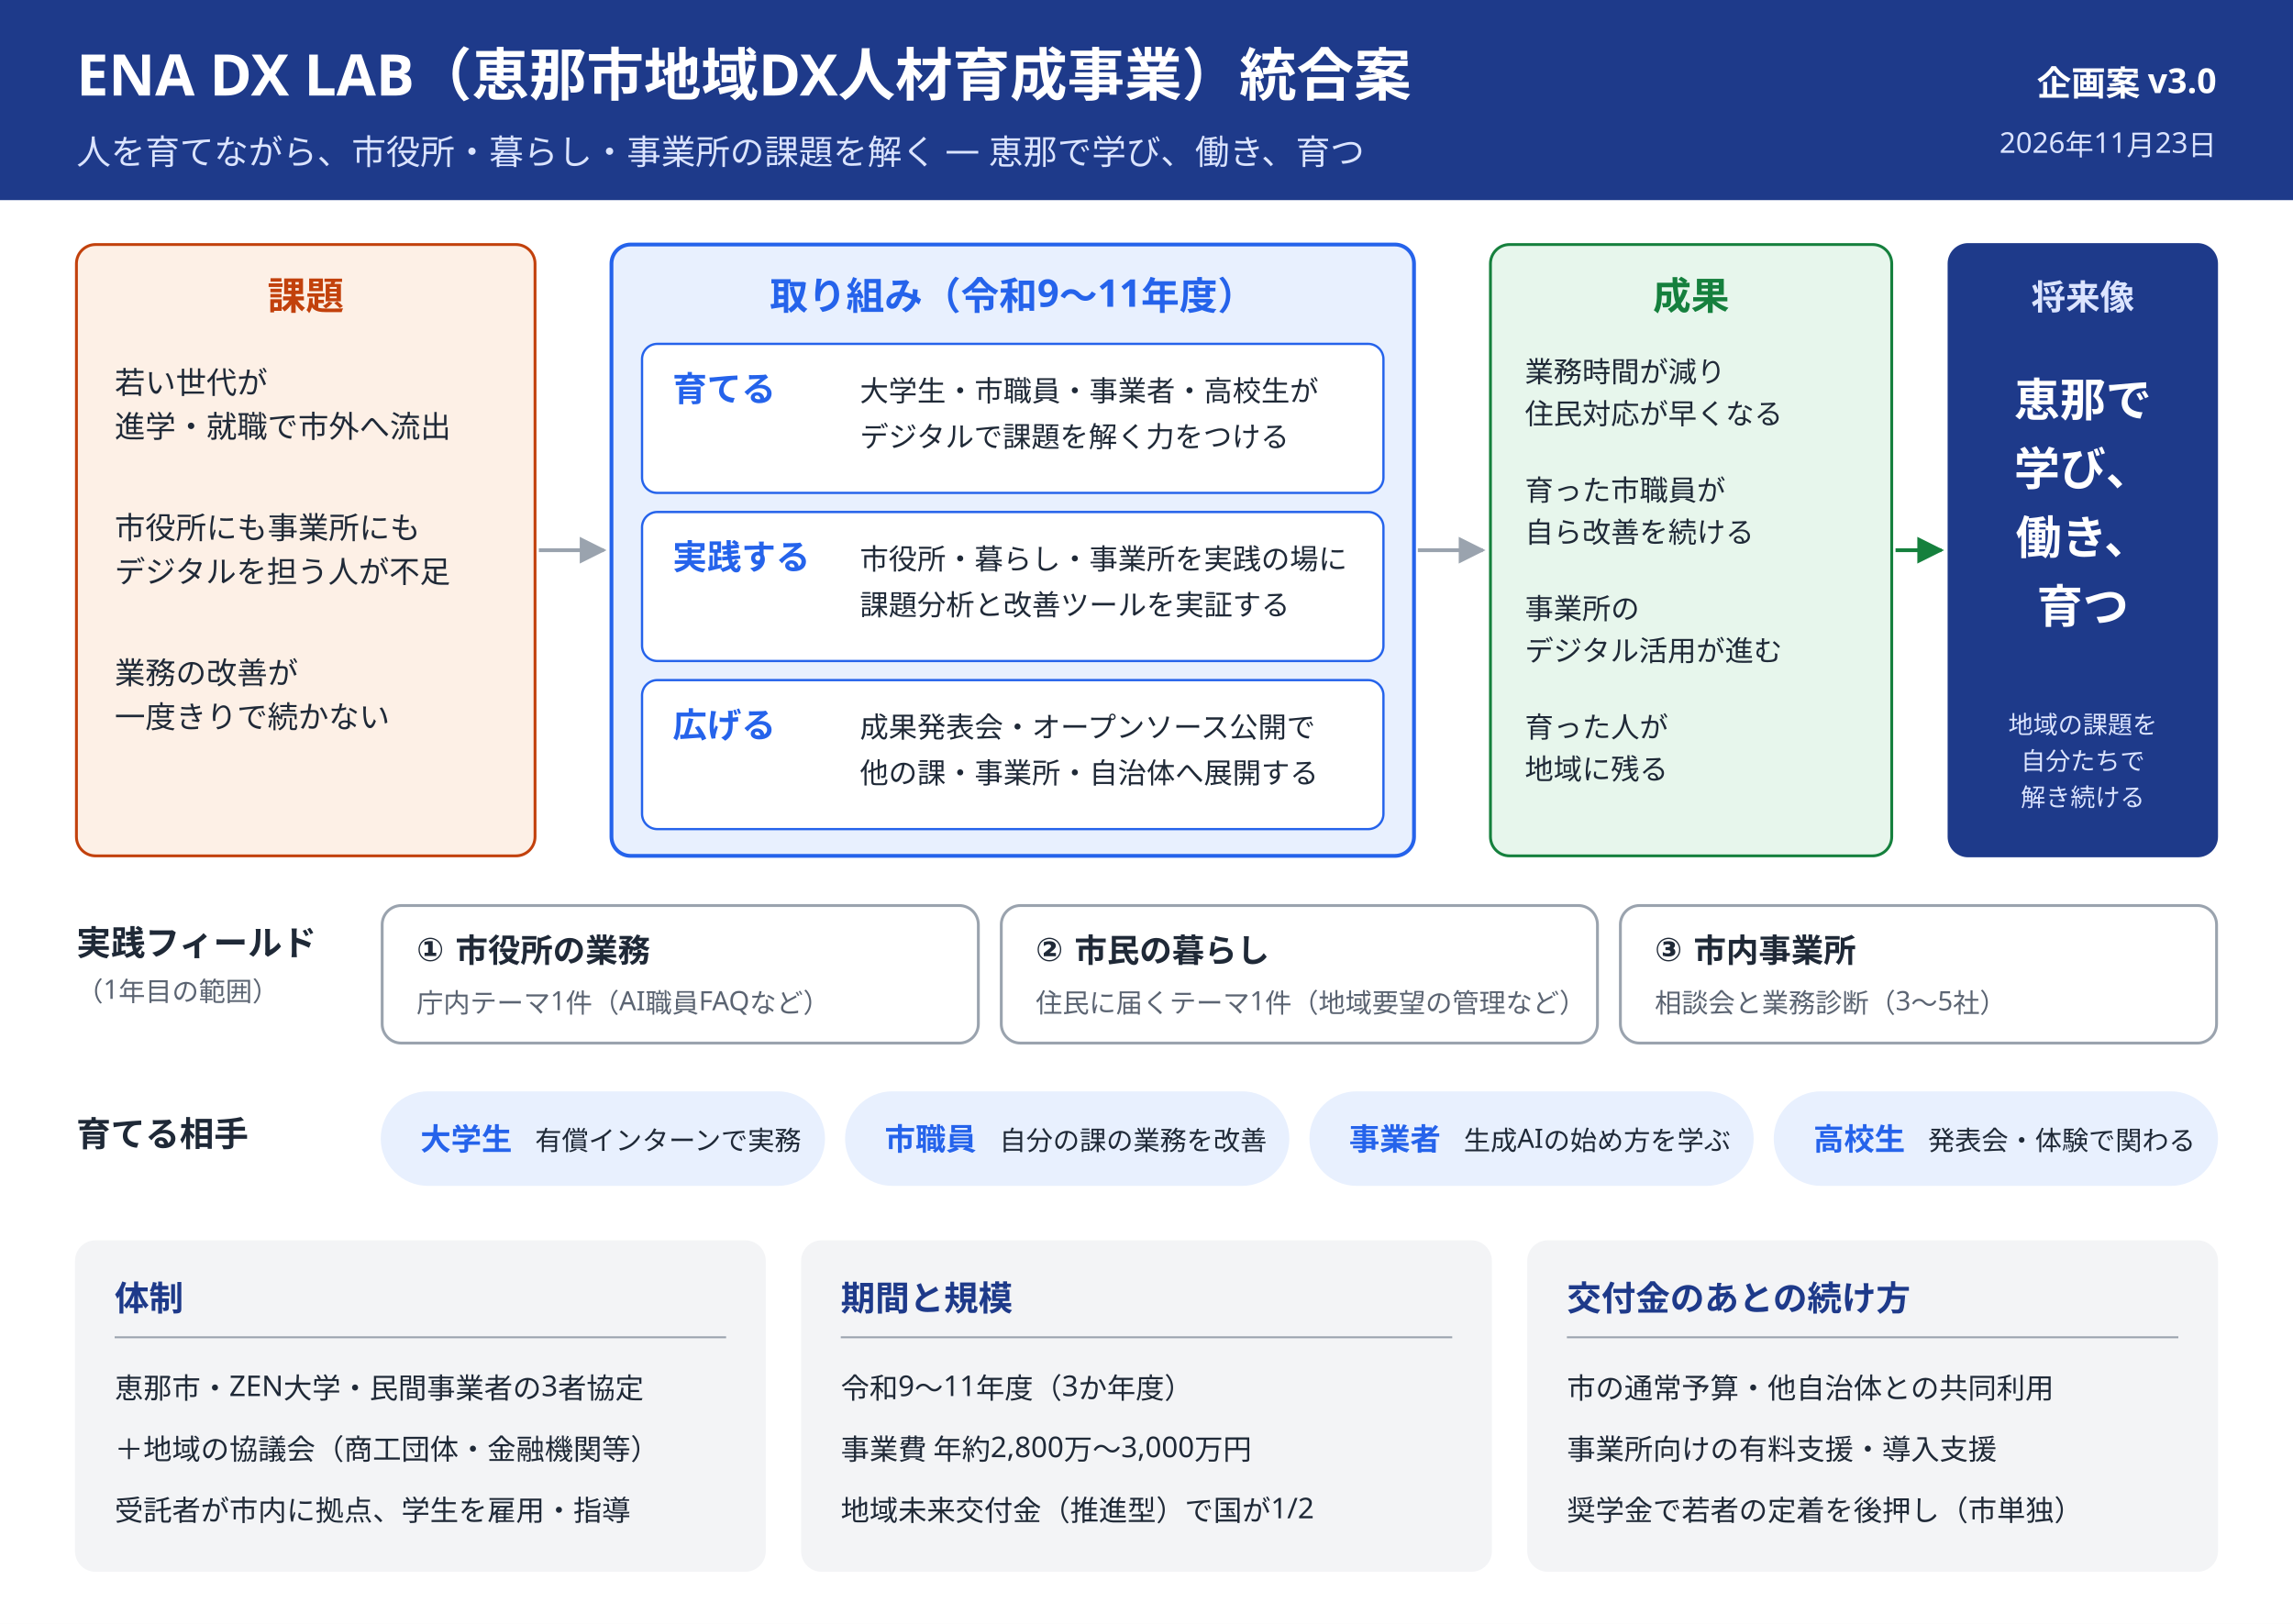
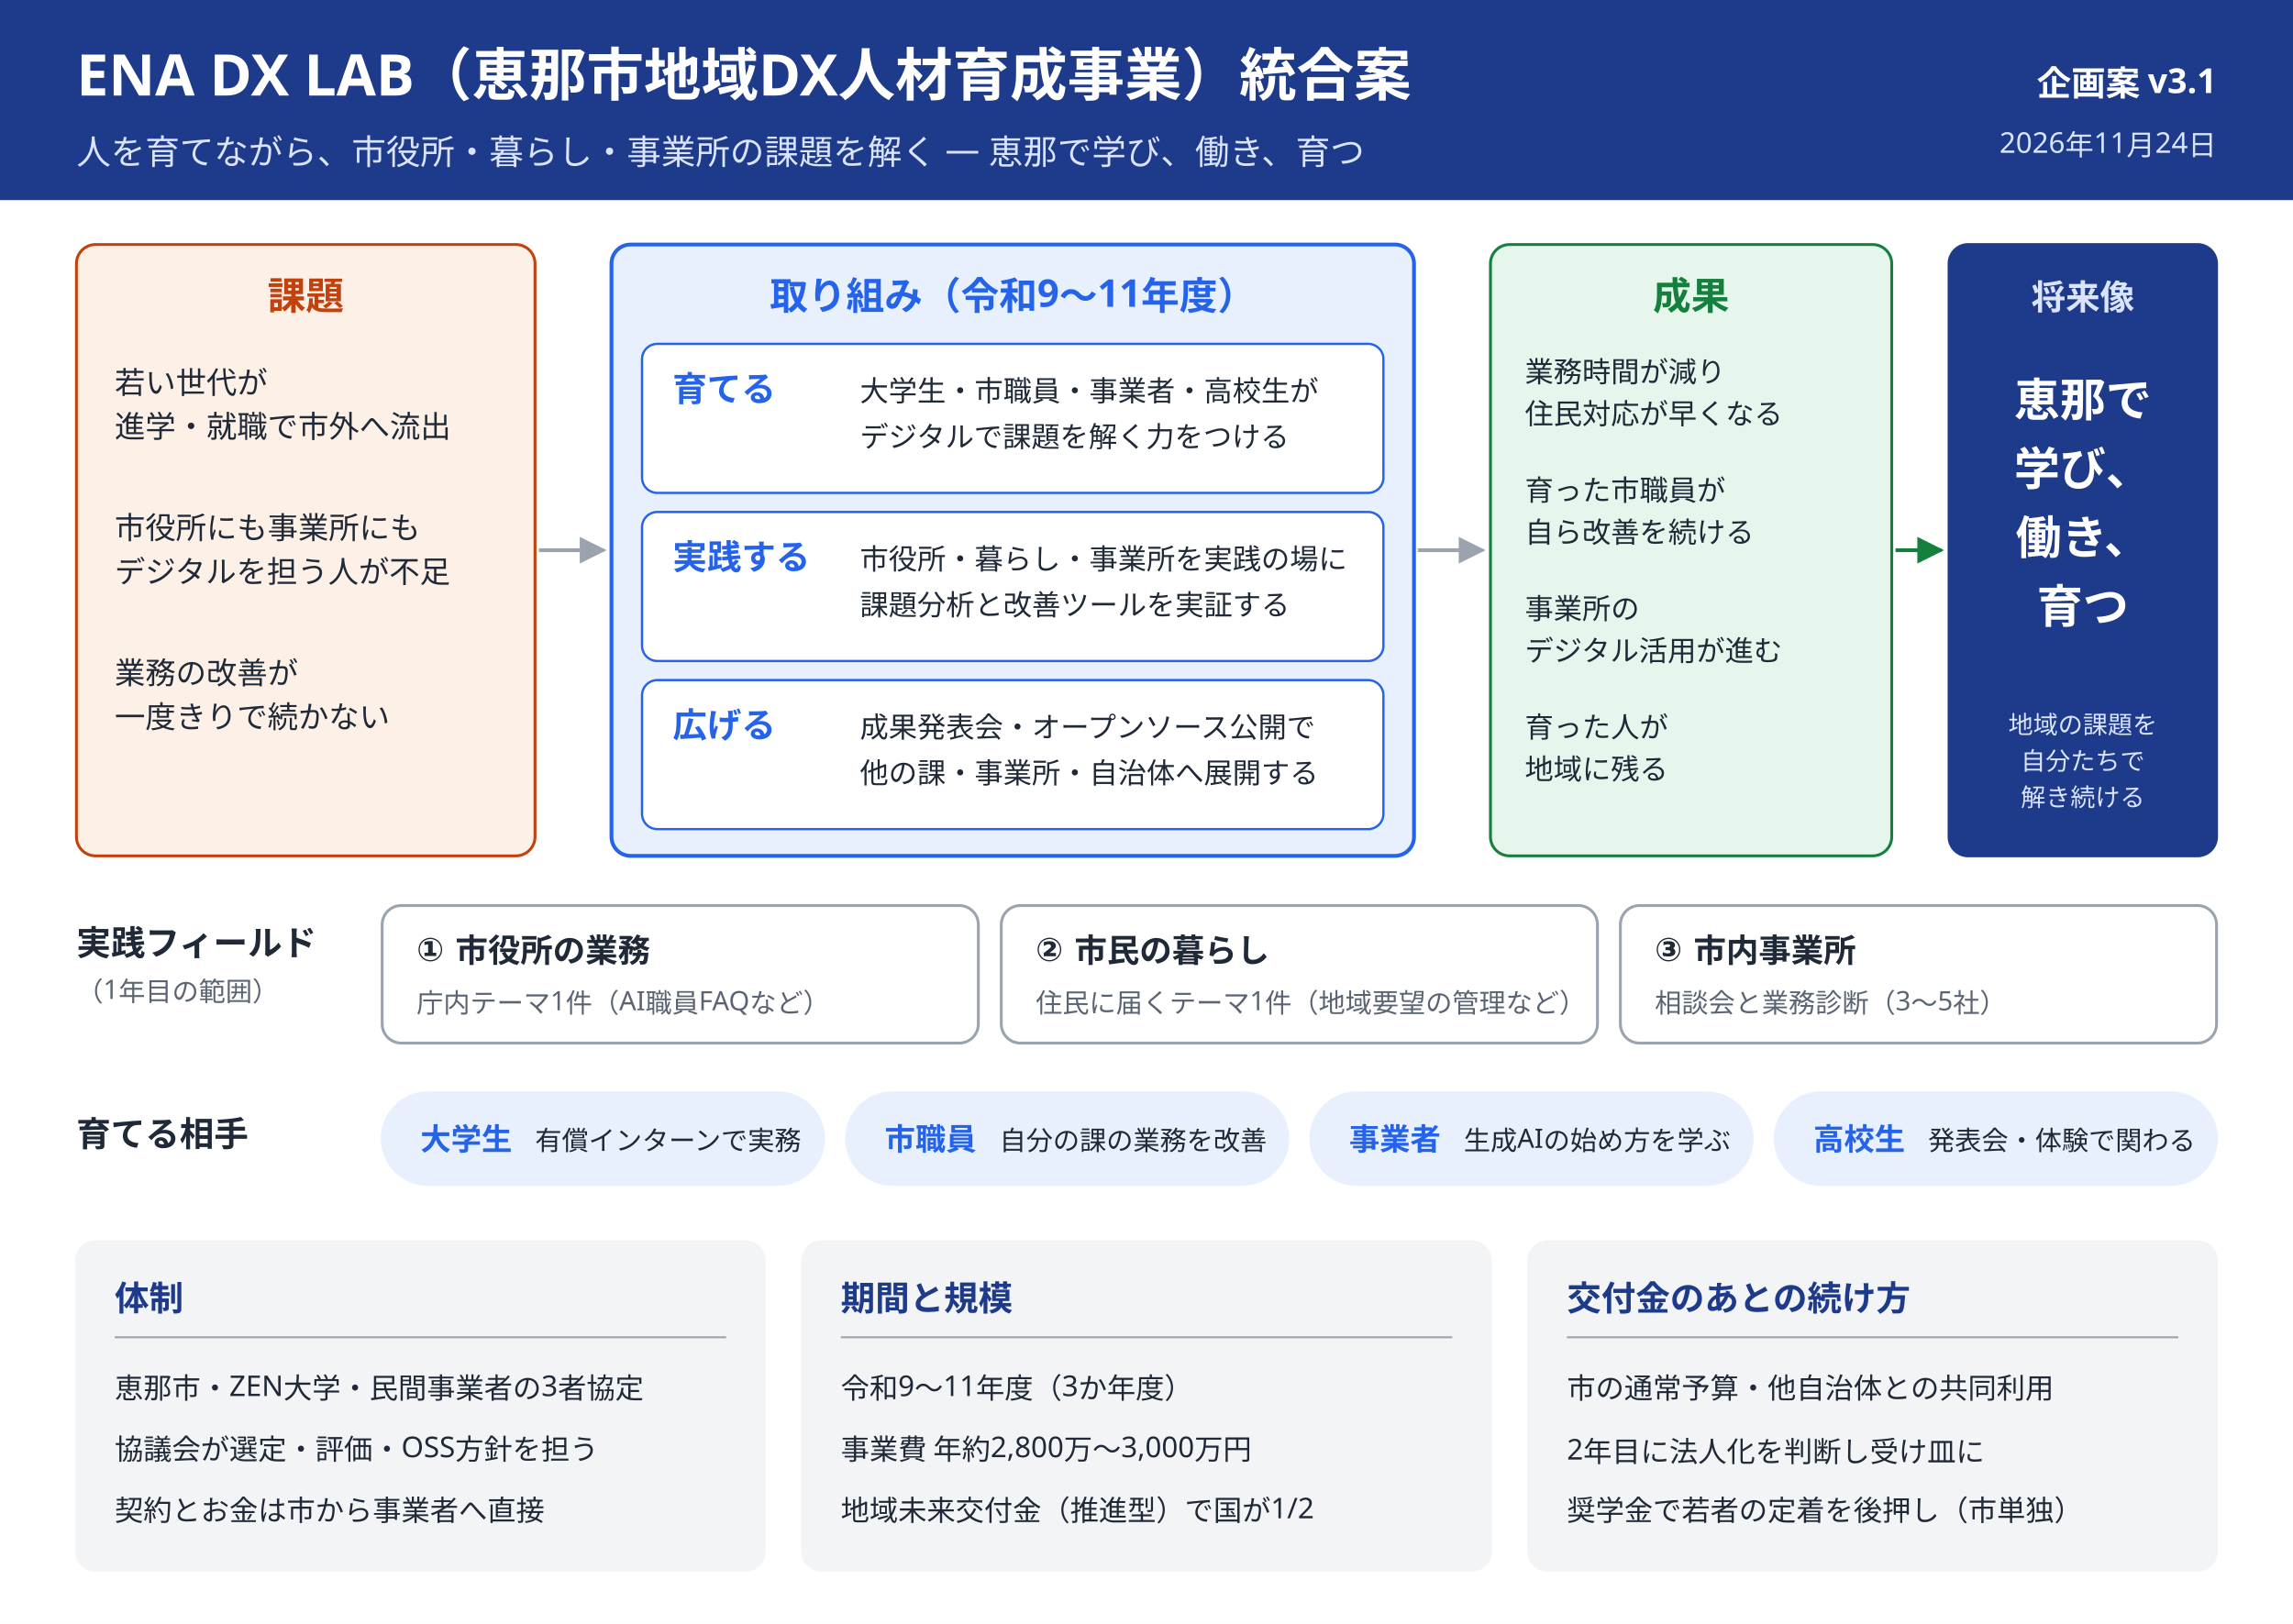
<svg xmlns="http://www.w3.org/2000/svg" width="1200" height="850" viewBox="0 0 1200 850" font-family="'IPAPGothic','IPAGothic',sans-serif">
  <rect width="1200" height="850" fill="#ffffff" />
  <defs>
    <marker id="a" viewBox="0 0 10 10" refX="9" refY="5" markerWidth="7" markerHeight="7" orient="auto-start-reverse">
      <path d="M0 0L10 5L0 10z" fill="#9aa3ae" />
    </marker>
    <marker id="b" viewBox="0 0 10 10" refX="9" refY="5" markerWidth="7" markerHeight="7" orient="auto-start-reverse">
      <path d="M0 0L10 5L0 10z" fill="#2563eb" />
    </marker>
    <marker id="g" viewBox="0 0 10 10" refX="9" refY="5" markerWidth="7" markerHeight="7" orient="auto-start-reverse">
      <path d="M0 0L10 5L0 10z" fill="#15803d" />
    </marker>
  </defs>
  <rect x="0" y="0" width="1200" height="104" rx="0" fill="#1e3a8a" stroke="#1e3a8a" stroke-width="1.5" />
  <text x="40" y="50" font-size="30" fill="#ffffff" font-weight="700" text-anchor="start">ENA DX LAB（恵那市地域DX人材育成事業）統合案</text>
  <text x="40" y="86" font-size="18" fill="#dbe4ff" font-weight="400" text-anchor="start">人を育てながら、市役所・暮らし・事業所の課題を解く ― 恵那で学び、働き、育つ</text>
-   <text x="1160" y="50" font-size="18" fill="#ffffff" font-weight="700" text-anchor="end">企画案 v3.0</text>
-   <text x="1160" y="80" font-size="15" fill="#dbe4ff" font-weight="400" text-anchor="end">2026年11月23日</text>
+   <text x="1160" y="50" font-size="18" fill="#ffffff" font-weight="700" text-anchor="end">企画案 v3.1</text>
+   <text x="1160" y="80" font-size="15" fill="#dbe4ff" font-weight="400" text-anchor="end">2026年11月24日</text>
  <rect x="40" y="128" width="240" height="320" rx="10" fill="#fdf0e6" stroke="#c2410c" stroke-width="1.5" />
  <text x="160" y="162" font-size="20" fill="#c2410c" font-weight="700" text-anchor="middle">課題</text>
  <text x="60" y="206" font-size="16" fill="#1f2937" font-weight="400" text-anchor="start">若い世代が</text>
  <text x="60" y="229" font-size="16" fill="#1f2937" font-weight="400" text-anchor="start">進学・就職で市外へ流出</text>
  <text x="60" y="282" font-size="16" fill="#1f2937" font-weight="400" text-anchor="start">市役所にも事業所にも</text>
  <text x="60" y="305" font-size="16" fill="#1f2937" font-weight="400" text-anchor="start">デジタルを担う人が不足</text>
  <text x="60" y="358" font-size="16" fill="#1f2937" font-weight="400" text-anchor="start">業務の改善が</text>
  <text x="60" y="381" font-size="16" fill="#1f2937" font-weight="400" text-anchor="start">一度きりで続かない</text>
  <path d="M282 288H316" fill="none" stroke="#9aa3ae" stroke-width="2" marker-end="url(#a)" />
  <rect x="320" y="128" width="420" height="320" rx="10" fill="#e8f0fe" stroke="#2563eb" stroke-width="2" />
  <text x="530" y="162" font-size="20" fill="#2563eb" font-weight="700" text-anchor="middle">取り組み（令和9〜11年度）</text>
  <rect x="336" y="180" width="388" height="78" rx="8" fill="#ffffff" stroke="#2563eb" stroke-width="1.2" />
  <text x="352" y="210" font-size="18" fill="#2563eb" font-weight="700" text-anchor="start">育てる</text>
  <text x="450" y="210" font-size="15" fill="#1f2937" font-weight="400" text-anchor="start">大学生・市職員・事業者・高校生が</text>
  <text x="450" y="234" font-size="15" fill="#1f2937" font-weight="400" text-anchor="start">デジタルで課題を解く力をつける</text>
  <rect x="336" y="268" width="388" height="78" rx="8" fill="#ffffff" stroke="#2563eb" stroke-width="1.2" />
  <text x="352" y="298" font-size="18" fill="#2563eb" font-weight="700" text-anchor="start">実践する</text>
  <text x="450" y="298" font-size="15" fill="#1f2937" font-weight="400" text-anchor="start">市役所・暮らし・事業所を実践の場に</text>
  <text x="450" y="322" font-size="15" fill="#1f2937" font-weight="400" text-anchor="start">課題分析と改善ツールを実証する</text>
  <rect x="336" y="356" width="388" height="78" rx="8" fill="#ffffff" stroke="#2563eb" stroke-width="1.2" />
  <text x="352" y="386" font-size="18" fill="#2563eb" font-weight="700" text-anchor="start">広げる</text>
  <text x="450" y="386" font-size="15" fill="#1f2937" font-weight="400" text-anchor="start">成果発表会・オープンソース公開で</text>
  <text x="450" y="410" font-size="15" fill="#1f2937" font-weight="400" text-anchor="start">他の課・事業所・自治体へ展開する</text>
  <path d="M742 288H776" fill="none" stroke="#9aa3ae" stroke-width="2" marker-end="url(#a)" />
  <rect x="780" y="128" width="210" height="320" rx="10" fill="#e7f6ec" stroke="#15803d" stroke-width="1.5" />
  <text x="885" y="162" font-size="20" fill="#15803d" font-weight="700" text-anchor="middle">成果</text>
  <text x="798" y="200" font-size="15" fill="#1f2937" font-weight="400" text-anchor="start">業務時間が減り</text>
  <text x="798" y="222" font-size="15" fill="#1f2937" font-weight="400" text-anchor="start">住民対応が早くなる</text>
  <text x="798" y="262" font-size="15" fill="#1f2937" font-weight="400" text-anchor="start">育った市職員が</text>
  <text x="798" y="284" font-size="15" fill="#1f2937" font-weight="400" text-anchor="start">自ら改善を続ける</text>
  <text x="798" y="324" font-size="15" fill="#1f2937" font-weight="400" text-anchor="start">事業所の</text>
  <text x="798" y="346" font-size="15" fill="#1f2937" font-weight="400" text-anchor="start">デジタル活用が進む</text>
  <text x="798" y="386" font-size="15" fill="#1f2937" font-weight="400" text-anchor="start">育った人が</text>
  <text x="798" y="408" font-size="15" fill="#1f2937" font-weight="400" text-anchor="start">地域に残る</text>
  <path d="M992 288H1016" fill="none" stroke="#15803d" stroke-width="2" marker-end="url(#g)" />
  <rect x="1020" y="128" width="140" height="320" rx="10" fill="#1e3a8a" stroke="#1e3a8a" stroke-width="1.5" />
  <text x="1090" y="162" font-size="18" fill="#dbe4ff" font-weight="700" text-anchor="middle">将来像</text>
  <text x="1090" y="218" font-size="24" fill="#ffffff" font-weight="700" text-anchor="middle">恵那で</text>
  <text x="1090" y="254" font-size="24" fill="#ffffff" font-weight="700" text-anchor="middle">学び、</text>
  <text x="1090" y="290" font-size="24" fill="#ffffff" font-weight="700" text-anchor="middle">働き、</text>
  <text x="1090" y="326" font-size="24" fill="#ffffff" font-weight="700" text-anchor="middle">育つ</text>
  <text x="1090" y="384" font-size="13" fill="#dbe4ff" font-weight="400" text-anchor="middle">地域の課題を</text>
  <text x="1090" y="403" font-size="13" fill="#dbe4ff" font-weight="400" text-anchor="middle">自分たちで</text>
  <text x="1090" y="422" font-size="13" fill="#dbe4ff" font-weight="400" text-anchor="middle">解き続ける</text>
  <text x="40" y="500" font-size="18" fill="#1f2937" font-weight="700" text-anchor="start">実践フィールド</text>
  <text x="40" y="524" font-size="14" fill="#5b6472" font-weight="400" text-anchor="start">（1年目の範囲）</text>
  <rect x="200" y="474" width="312" height="72" rx="10" fill="#ffffff" stroke="#9aa3ae" stroke-width="1.5" />
  <text x="218" y="503" font-size="17" fill="#1f2937" font-weight="700" text-anchor="start">① 市役所の業務</text>
  <text x="218" y="530" font-size="14" fill="#5b6472" font-weight="400" text-anchor="start">庁内テーマ1件（AI職員FAQなど）</text>
  <rect x="524" y="474" width="312" height="72" rx="10" fill="#ffffff" stroke="#9aa3ae" stroke-width="1.5" />
  <text x="542" y="503" font-size="17" fill="#1f2937" font-weight="700" text-anchor="start">② 市民の暮らし</text>
  <text x="542" y="530" font-size="14" fill="#5b6472" font-weight="400" text-anchor="start">住民に届くテーマ1件（地域要望の管理など）</text>
  <rect x="848" y="474" width="312" height="72" rx="10" fill="#ffffff" stroke="#9aa3ae" stroke-width="1.5" />
  <text x="866" y="503" font-size="17" fill="#1f2937" font-weight="700" text-anchor="start">③ 市内事業所</text>
  <text x="866" y="530" font-size="14" fill="#5b6472" font-weight="400" text-anchor="start">相談会と業務診断（3〜5社）</text>
  <text x="40" y="600" font-size="18" fill="#1f2937" font-weight="700" text-anchor="start">育てる相手</text>
  <rect x="200" y="572" width="231" height="48" rx="24" fill="#e8f0fe" stroke="#e8f0fe" stroke-width="1.5" />
  <text x="220" y="602" font-size="16" fill="#2563eb" font-weight="700" text-anchor="start">大学生</text>
  <text x="280" y="602" font-size="14" fill="#1f2937" font-weight="400" text-anchor="start">有償インターンで実務</text>
  <rect x="443" y="572" width="231" height="48" rx="24" fill="#e8f0fe" stroke="#e8f0fe" stroke-width="1.5" />
  <text x="463" y="602" font-size="16" fill="#2563eb" font-weight="700" text-anchor="start">市職員</text>
  <text x="523" y="602" font-size="14" fill="#1f2937" font-weight="400" text-anchor="start">自分の課の業務を改善</text>
  <rect x="686" y="572" width="231" height="48" rx="24" fill="#e8f0fe" stroke="#e8f0fe" stroke-width="1.5" />
  <text x="706" y="602" font-size="16" fill="#2563eb" font-weight="700" text-anchor="start">事業者</text>
  <text x="766" y="602" font-size="14" fill="#1f2937" font-weight="400" text-anchor="start">生成AIの始め方を学ぶ</text>
  <rect x="929" y="572" width="231" height="48" rx="24" fill="#e8f0fe" stroke="#e8f0fe" stroke-width="1.5" />
  <text x="949" y="602" font-size="16" fill="#2563eb" font-weight="700" text-anchor="start">高校生</text>
  <text x="1009" y="602" font-size="14" fill="#1f2937" font-weight="400" text-anchor="start">発表会・体験で関わる</text>
  <rect x="40" y="650" width="360" height="172" rx="10" fill="#f3f4f6" stroke="#f3f4f6" stroke-width="1.5" />
  <text x="60" y="686" font-size="18" fill="#1e3a8a" font-weight="700" text-anchor="start">体制</text>
  <line x1="60" y1="700" x2="380" y2="700" stroke="#9aa3ae" stroke-width="1" />
  <text x="60" y="732" font-size="15" fill="#1f2937" font-weight="400" text-anchor="start">恵那市・ZEN大学・民間事業者の3者協定</text>
-   <text x="60" y="764" font-size="15" fill="#1f2937" font-weight="400" text-anchor="start">＋地域の協議会（商工団体・金融機関等）</text>
-   <text x="60" y="796" font-size="15" fill="#1f2937" font-weight="400" text-anchor="start">受託者が市内に拠点、学生を雇用・指導</text>
+   <text x="60" y="764" font-size="15" fill="#1f2937" font-weight="400" text-anchor="start">協議会が選定・評価・OSS方針を担う</text>
+   <text x="60" y="796" font-size="15" fill="#1f2937" font-weight="400" text-anchor="start">契約とお金は市から事業者へ直接</text>
  <rect x="420" y="650" width="360" height="172" rx="10" fill="#f3f4f6" stroke="#f3f4f6" stroke-width="1.5" />
  <text x="440" y="686" font-size="18" fill="#1e3a8a" font-weight="700" text-anchor="start">期間と規模</text>
  <line x1="440" y1="700" x2="760" y2="700" stroke="#9aa3ae" stroke-width="1" />
  <text x="440" y="732" font-size="15" fill="#1f2937" font-weight="400" text-anchor="start">令和9〜11年度（3か年度）</text>
  <text x="440" y="764" font-size="15" fill="#1f2937" font-weight="400" text-anchor="start">事業費 年約2,800万〜3,000万円</text>
  <text x="440" y="796" font-size="15" fill="#1f2937" font-weight="400" text-anchor="start">地域未来交付金（推進型）で国が1/2</text>
  <rect x="800" y="650" width="360" height="172" rx="10" fill="#f3f4f6" stroke="#f3f4f6" stroke-width="1.5" />
  <text x="820" y="686" font-size="18" fill="#1e3a8a" font-weight="700" text-anchor="start">交付金のあとの続け方</text>
  <line x1="820" y1="700" x2="1140" y2="700" stroke="#9aa3ae" stroke-width="1" />
  <text x="820" y="732" font-size="15" fill="#1f2937" font-weight="400" text-anchor="start">市の通常予算・他自治体との共同利用</text>
-   <text x="820" y="764" font-size="15" fill="#1f2937" font-weight="400" text-anchor="start">事業所向けの有料支援・導入支援</text>
+   <text x="820" y="764" font-size="15" fill="#1f2937" font-weight="400" text-anchor="start">2年目に法人化を判断し受け皿に</text>
  <text x="820" y="796" font-size="15" fill="#1f2937" font-weight="400" text-anchor="start">奨学金で若者の定着を後押し（市単独）</text>
</svg>
